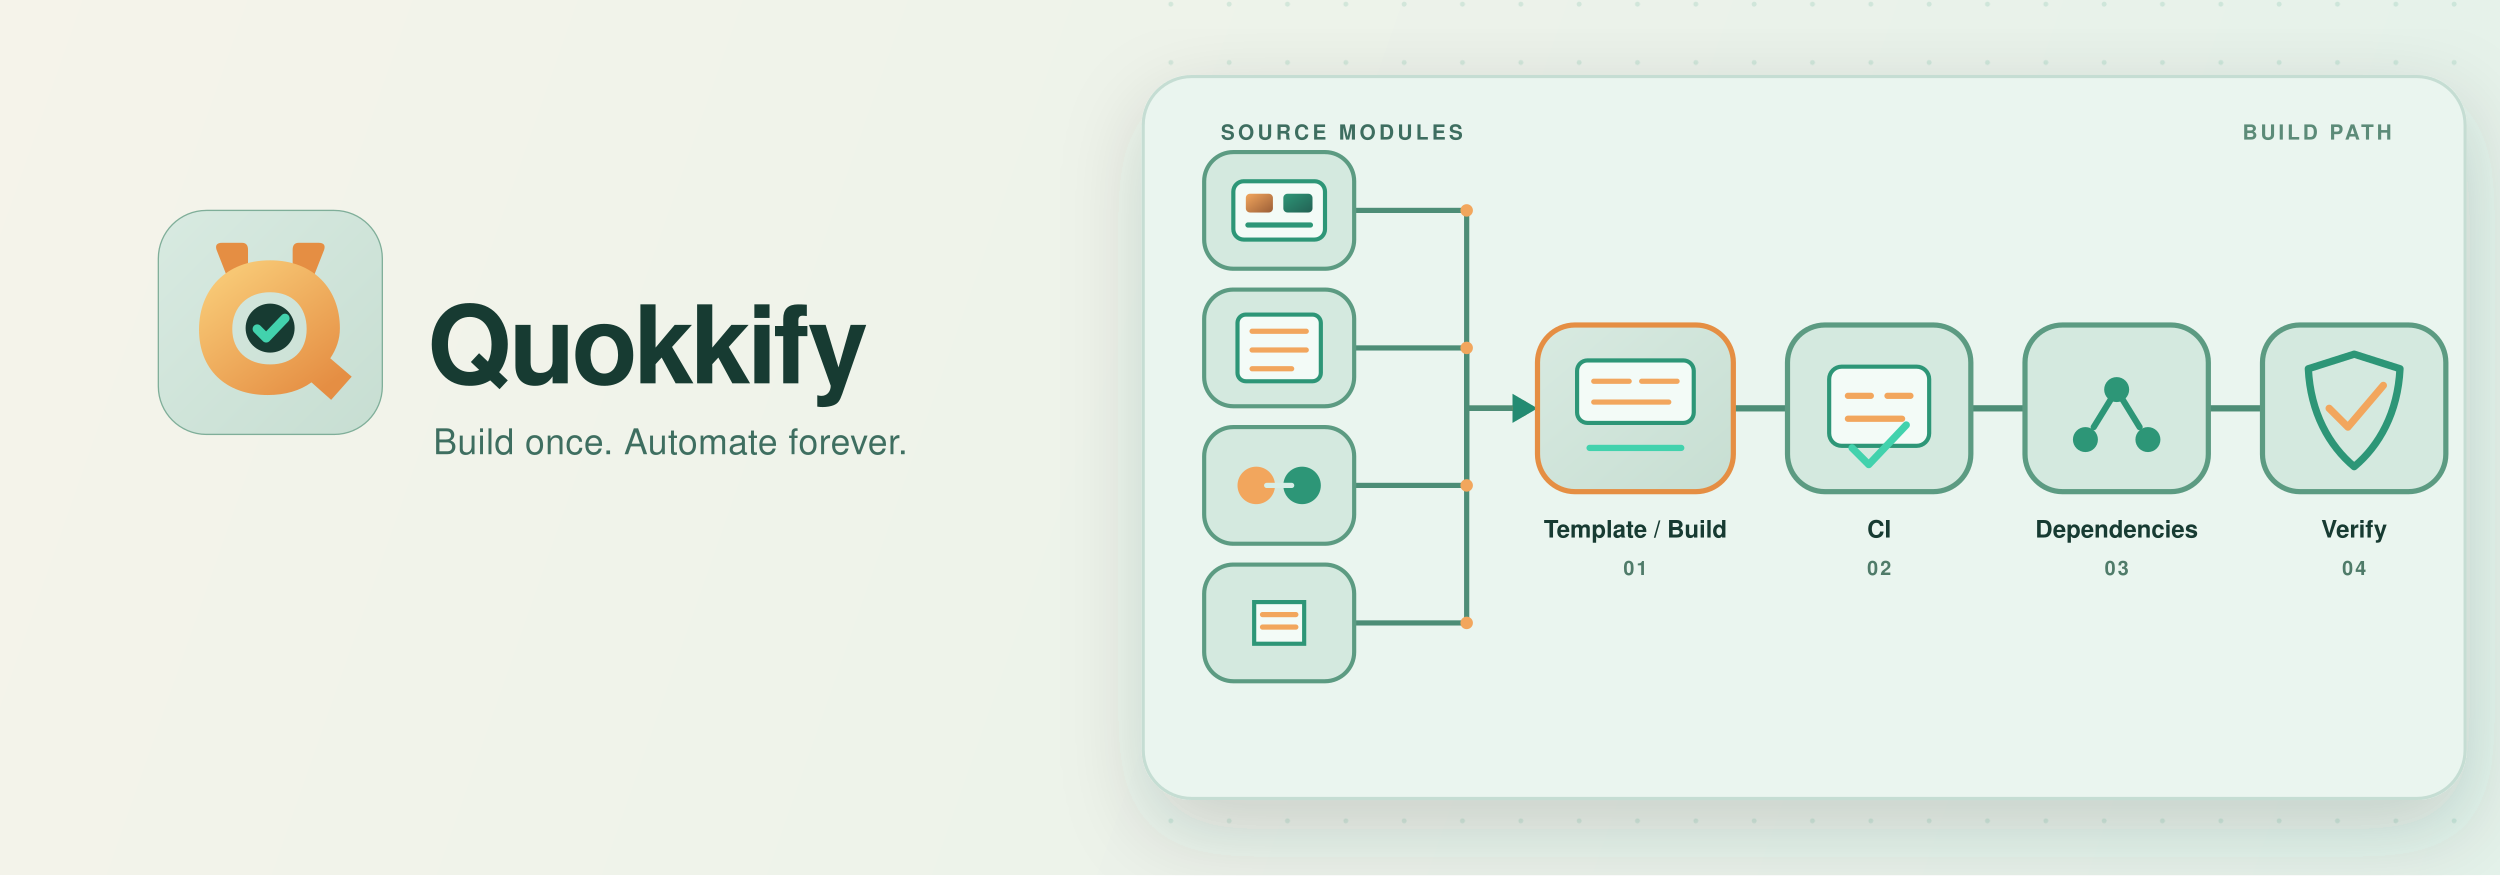
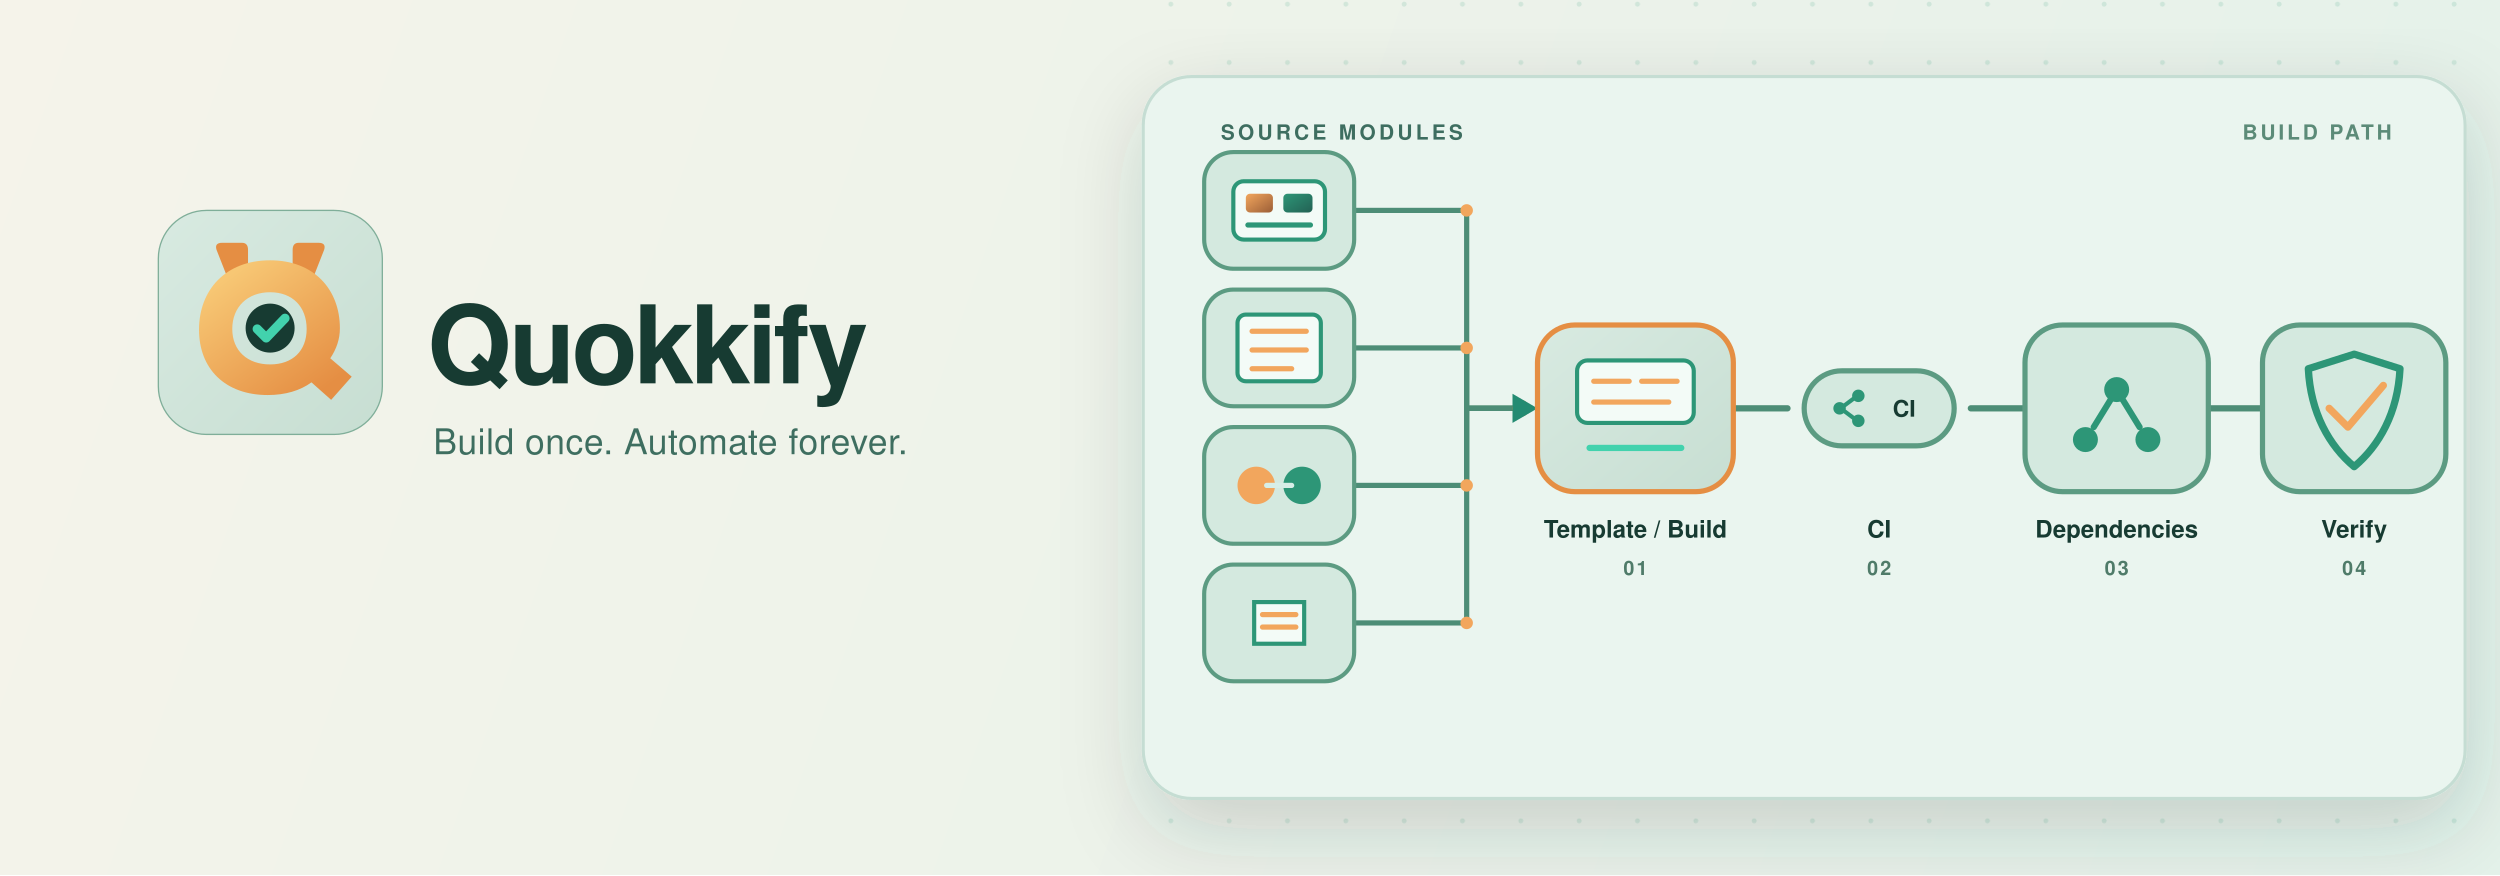
<svg xmlns="http://www.w3.org/2000/svg" width="1200" height="420" viewBox="0 0 1200 420" role="img" aria-labelledby="title desc">
  <defs>
    <linearGradient id="bg" x1="0" y1="0" x2="1200" y2="420" gradientUnits="userSpaceOnUse">
      <stop offset="0" stop-color="#F5F3EA" />
      <stop offset="1" stop-color="#E4F2EA" />
    </linearGradient>
    <radialGradient id="warm" cx="0" cy="0" r="1" gradientTransform="translate(232 205) rotate(90) scale(250)">
      <stop stop-color="#D99143" stop-opacity=".12" />
      <stop offset="1" stop-color="#F5B85E" stop-opacity="0" />
    </radialGradient>
    <linearGradient id="tile" x1="0" y1="0" x2="1" y2="1">
      <stop offset="0" stop-color="#D8EAE1" />
      <stop offset="1" stop-color="#C7DED2" />
    </linearGradient>
    <linearGradient id="q" x1="0.18" y1="0.12" x2="0.82" y2="0.92">
      <stop offset="0" stop-color="#f7c774" />
      <stop offset="1" stop-color="#e58e43" />
    </linearGradient>
    <linearGradient id="flow" x1="0" y1="0" x2="1" y2="0">
      <stop offset="0" stop-color="#e58e43" />
      <stop offset="1" stop-color="#238b72" />
    </linearGradient>
    <linearGradient id="thumbA" x1="0" y1="0" x2="1" y2="1">
      <stop stop-color="#F2A65D" />
      <stop offset="1" stop-color="#9B5E37" />
    </linearGradient>
    <linearGradient id="thumbB" x1="0" y1="0" x2="1" y2="1">
      <stop stop-color="#2D9677" />
      <stop offset="1" stop-color="#236154" />
    </linearGradient>
    <filter id="shadow" x="-30%" y="-30%" width="160%" height="180%">
      <feDropShadow dy="14" stdDeviation="20" flood-color="#214239" flood-opacity=".18" />
    </filter>
    <pattern id="dots" width="28" height="28" patternUnits="userSpaceOnUse">
      <circle cx="2" cy="2" r="1.2" fill="#2D9677" opacity=".14" />
    </pattern>
  </defs>
  <rect width="1200" height="420" fill="url(#bg)" />
  <rect width="1200" height="420" fill="url(#warm)" />
  <rect x="548" width="652" height="420" fill="url(#dots)" />
  <g transform="translate(76,101) scale(0.105)" aria-label="Quokkify Q monogram">
    <rect width="1024" height="1024" rx="220" fill="url(#tile)" stroke="#7FAE99" stroke-width="6" />
    <path d="M310 292L266 180Q256 148 292 148H382Q410 148 410 180V270Z" fill="#e58e43" />
    <path d="M714 292L758 180Q768 148 732 148H642Q614 148 614 180V270Z" fill="#e58e43" />
    <path d="M511 228C306 228 186 365 186 545C186 725 306 844 500 844C580 844 648 824 700 786L790 866L884 760L786 676C814 634 830 589 830 539C830 360 710 228 511 228ZM511 374C614 374 678 441 678 542C678 642 614 704 511 704C408 704 338 642 338 542C338 441 408 374 511 374Z" fill="url(#q)" />
    <circle cx="511" cy="538" r="112" fill="#173B32" />
    <path d="M452 542L493 583L579 493" fill="none" stroke="#42d2ad" stroke-width="42" stroke-linecap="round" stroke-linejoin="round" />
  </g>
  <g font-family="'Segoe UI', system-ui, -apple-system, Helvetica, Arial, sans-serif">
    <text x="205" y="184" font-size="52" font-weight="800" letter-spacing="-1.8" fill="#173B32">Quokkify</text>
    <text x="208" y="218" font-size="17" font-weight="500" letter-spacing=".25" fill="#3E6E60">Build once. Automate forever.</text>
  </g>
  <g filter="url(#shadow)">
    <rect x="548" y="36" width="636" height="348" rx="24" fill="#EAF5EF" />
    <rect x="548.75" y="36.75" width="634.5" height="346.5" rx="23.25" fill="none" stroke="#4F947B" stroke-opacity=".24" stroke-width="1.5" />
  </g>
  <g font-family="'Segoe UI', system-ui, -apple-system, Helvetica, Arial, sans-serif">
    <text x="586" y="67" font-size="10" font-weight="800" letter-spacing="1.6" fill="#3E6E60">SOURCE MODULES</text>
    <text x="1148" y="67" text-anchor="end" font-size="10" font-weight="700" letter-spacing="1.4" fill="#5C8B78">BUILD PATH</text>
    <g stroke="#4D8D76" stroke-width="2.5" stroke-linecap="round" fill="none">
      <path d="M650 101H704V196H726" />
      <path d="M650 167H704V196H726" />
      <path d="M650 233H704V196H726" />
      <path d="M650 299H704V196H726" />
    </g>
    <g fill="#F2A65D">
      <circle cx="704" cy="101" r="3" />
      <circle cx="704" cy="167" r="3" />
      <circle cx="704" cy="233" r="3" />
      <circle cx="704" cy="299" r="3" />
    </g>
    <g>
      <g transform="translate(578 73)">
        <rect width="72" height="56" rx="14" fill="#D4E9DF" stroke="#5C9B82" stroke-width="2" />
        <rect x="14" y="14" width="44" height="28" rx="5" fill="#F3FBF7" stroke="#2D9677" stroke-width="2" />
        <rect x="20" y="20" width="13" height="9" rx="2" fill="url(#thumbA)" />
        <rect x="38" y="20" width="14" height="9" rx="2" fill="url(#thumbB)" />
        <path d="M21 35H51" stroke="#2D9677" stroke-width="2.5" stroke-linecap="round" />
      </g>
      <g transform="translate(578 139)">
        <rect width="72" height="56" rx="14" fill="#D4E9DF" stroke="#5C9B82" stroke-width="2" />
        <rect x="16" y="12" width="40" height="32" rx="4" fill="#F3FBF7" stroke="#2D9677" stroke-width="2" />
        <path d="M23 20H49M23 29H49M23 38H42" stroke="#F2A65D" stroke-width="2.5" stroke-linecap="round" />
      </g>
      <g transform="translate(578 205)">
        <rect width="72" height="56" rx="14" fill="#D4E9DF" stroke="#5C9B82" stroke-width="2" />
        <circle cx="25" cy="28" r="9" fill="#F2A65D" />
        <circle cx="47" cy="28" r="9" fill="#2D9677" />
        <path d="M30 28H42" stroke="#D7EEE7" stroke-width="2.5" stroke-linecap="round" />
      </g>
      <g transform="translate(578 271)">
        <rect width="72" height="56" rx="14" fill="#D4E9DF" stroke="#5C9B82" stroke-width="2" />
        <path d="M24 18H48V38H24Z" fill="#F3FBF7" stroke="#2D9677" stroke-width="2" />
        <path d="M28 24H44M28 30H44" stroke="#F2A65D" stroke-width="2.5" stroke-linecap="round" />
      </g>
    </g>
    <path d="M726 196H738" fill="none" stroke="url(#flow)" stroke-width="4" stroke-linecap="round" />
    <path d="M832 196H858M946 196H972M1060 196H1086" fill="none" stroke="#4D8D76" stroke-width="3" stroke-linecap="round" />
    <circle cx="730" cy="196" r="4" fill="#E58E43" />
    <path d="M726 189L738 196L726 203Z" fill="#238B72" />
    <g transform="translate(738 156)">
      <rect width="94" height="80" rx="18" fill="url(#tile)" stroke="#E58E43" stroke-width="2.5" />
      <rect x="19" y="17" width="56" height="30" rx="5" fill="#F3FBF7" stroke="#2D9677" stroke-width="2" />
      <path d="M27 27H44M50 27H67M27 37H63" stroke="#F2A65D" stroke-width="2.5" stroke-linecap="round" />
      <path d="M25 59H69" stroke="#42D2AD" stroke-width="3" stroke-linecap="round" />
    </g>
    <g transform="translate(858 156)">
-       <rect width="88" height="80" rx="18" fill="#D4E9DF" stroke="#5C9B82" stroke-width="2.5" />
-       <rect x="20" y="20" width="48" height="38" rx="6" fill="#F3FBF7" stroke="#2D9677" stroke-width="2" />
-       <path d="M29 34H40M48 34H59M29 45H55" stroke="#F2A65D" stroke-width="3" stroke-linecap="round" />
-       <path d="M31 59L39 67L57 48" fill="none" stroke="#42D2AD" stroke-width="3.5" stroke-linecap="round" stroke-linejoin="round" />
+       <rect x="8" y="22" width="72" height="36" rx="18" fill="#D4E9DF" stroke="#5C9B82" stroke-width="2.5" />
+       <circle cx="25" cy="40" r="3" fill="#2D9677" />
+       <circle cx="34" cy="34" r="3" fill="#2D9677" />
+       <circle cx="34" cy="46" r="3" fill="#2D9677" />
+       <path d="M27.5 38.5L31.5 35.5M27.5 41.5L31.5 44.5" fill="none" stroke="#2D9677" stroke-width="2" stroke-linecap="round" />
+       <text x="56" y="44" text-anchor="middle" fill="#173B32" font-size="11" font-weight="800">CI</text>
    </g>
    <g transform="translate(972 156)">
      <rect width="88" height="80" rx="18" fill="#D4E9DF" stroke="#5C9B82" stroke-width="2.5" />
      <circle cx="44" cy="31" r="6" fill="#2D9677" />
      <circle cx="29" cy="55" r="6" fill="#2D9677" />
      <circle cx="59" cy="55" r="6" fill="#2D9677" />
      <path d="M41 36L33 49M47 36L55 49" stroke="#2D9677" stroke-width="3" stroke-linecap="round" />
    </g>
    <g transform="translate(1086 156)">
      <rect width="88" height="80" rx="18" fill="#D4E9DF" stroke="#5C9B82" stroke-width="2.5" />
      <path d="M44 14L66 21C65 42 56 58 44 68C32 58 23 42 22 21Z" fill="none" stroke="#2D9677" stroke-width="3.5" stroke-linejoin="round" />
      <path d="M32 40L41 49L58 29" fill="none" stroke="#F2A65D" stroke-width="3.5" stroke-linecap="round" stroke-linejoin="round" />
    </g>
    <g fill="#173B32" font-size="11.5" font-weight="750" text-anchor="middle">
      <text x="785" y="258">Template / Build</text>
      <text x="902" y="258">CI</text>
      <text x="1016" y="258">Dependencies</text>
      <text x="1130" y="258">Verify</text>
    </g>
    <g fill="#4F7B69" font-size="9.5" font-weight="700" letter-spacing="1" text-anchor="middle">
      <text x="785" y="276">01</text>
      <text x="902" y="276">02</text>
      <text x="1016" y="276">03</text>
      <text x="1130" y="276">04</text>
    </g>
  </g>
</svg>
